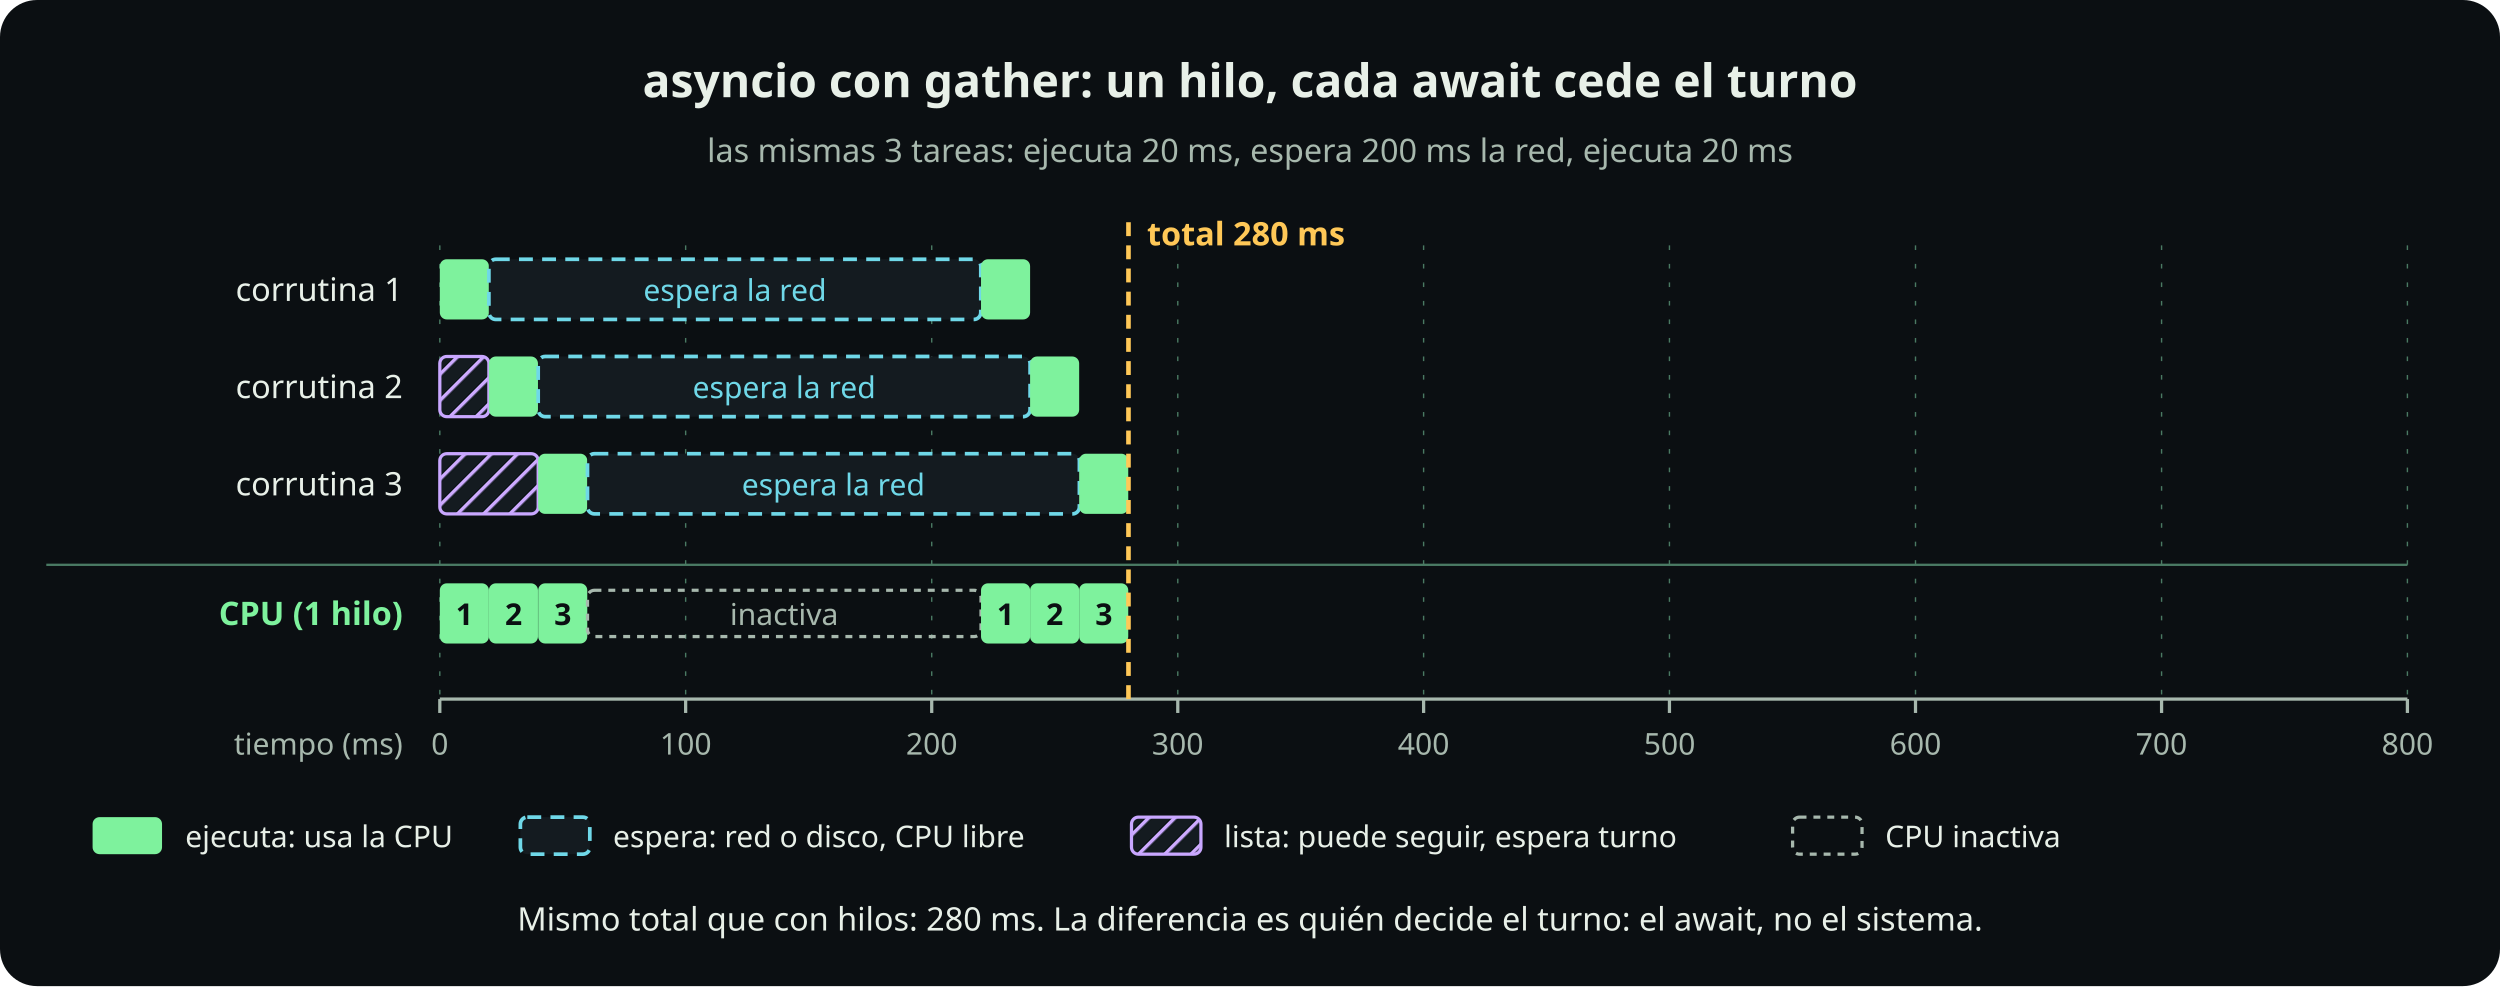
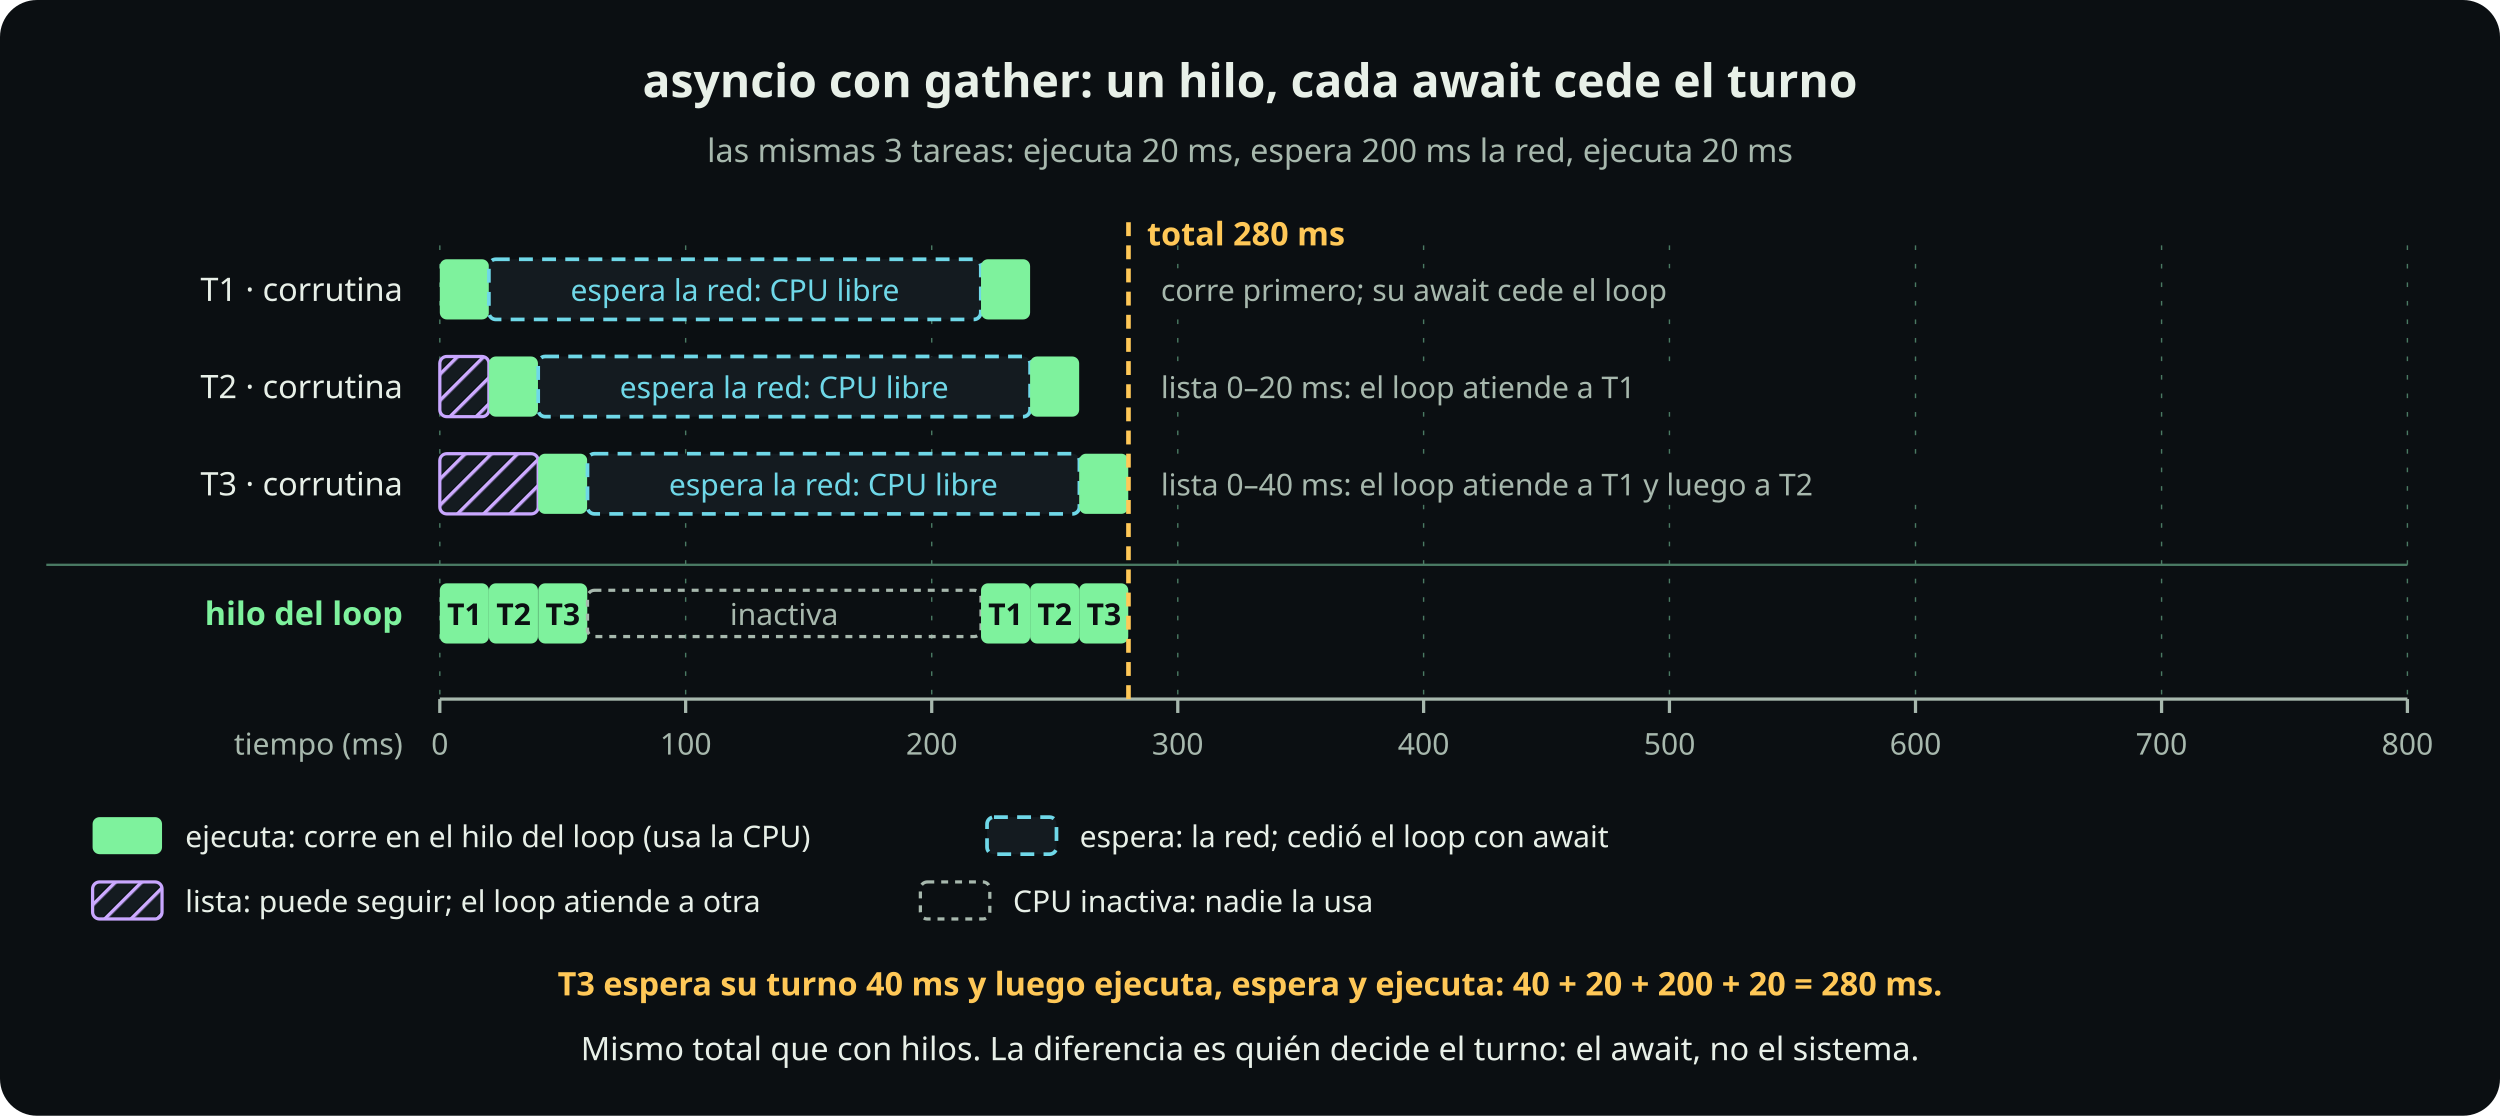
- <svg xmlns="http://www.w3.org/2000/svg" width="1080" height="426" viewBox="0 0 1080 426" role="img" aria-label="Diagrama de Gantt con eje de tiempo en milisegundos de 0 a 800. Las mismas tres tareas como corrutinas en un solo hilo, lanzadas juntas con gather. Cada corrutina ejecuta 20 ms hasta su await, cede el control y el loop arranca la siguiente, que estaba lista, en rayado; las tres esperas de 200 ms se solapan. La fila de CPU muestra tramos cortos intercalados. Total 280 ms, igual que con hilos y sin ningun hilo extra.">
-   <rect x="0" y="0" width="1080" height="426" rx="16" fill="#0b0f12" />
+ <svg xmlns="http://www.w3.org/2000/svg" width="1080" height="482" viewBox="0 0 1080 482" role="img" aria-label="Diagrama de Gantt con eje de tiempo en milisegundos de 0 a 800. Las mismas tres tareas, T1 a T3, como corrutinas en el hilo del loop, lanzadas juntas con gather. Cada corrutina ejecuta 20 ms hasta su await y cede el loop; T2 queda lista, en rayado, de 0 a 20 ms mientras el loop atiende a T1, y T3 de 0 a 40 ms. Las tres esperas de 200 ms se solapan. Total 280 ms, igual que con hilos y sin ningun hilo extra.">
+   <rect x="0" y="0" width="1080" height="482" rx="16" fill="#0b0f12" />
  <defs>
    <marker id="f4a7a63" viewBox="0 0 10 10" refX="9" refY="5" markerWidth="6" markerHeight="6" orient="auto-start-reverse">
      <path d="M 0 0 L 10 5 L 0 10 z" fill="#4a7a63" />
    </marker>
    <marker id="f7ef29d" viewBox="0 0 10 10" refX="9" refY="5" markerWidth="6" markerHeight="6" orient="auto-start-reverse">
      <path d="M 0 0 L 10 5 L 0 10 z" fill="#7ef29d" />
    </marker>
    <marker id="fffc857" viewBox="0 0 10 10" refX="9" refY="5" markerWidth="6" markerHeight="6" orient="auto-start-reverse">
      <path d="M 0 0 L 10 5 L 0 10 z" fill="#ffc857" />
    </marker>
    <marker id="f6fd8e8" viewBox="0 0 10 10" refX="9" refY="5" markerWidth="6" markerHeight="6" orient="auto-start-reverse">
      <path d="M 0 0 L 10 5 L 0 10 z" fill="#6fd8e8" />
    </marker>
    <marker id="fc9a7ff" viewBox="0 0 10 10" refX="9" refY="5" markerWidth="6" markerHeight="6" orient="auto-start-reverse">
      <path d="M 0 0 L 10 5 L 0 10 z" fill="#c9a7ff" />
    </marker>
    <marker id="fff8a7a" viewBox="0 0 10 10" refX="9" refY="5" markerWidth="6" markerHeight="6" orient="auto-start-reverse">
      <path d="M 0 0 L 10 5 L 0 10 z" fill="#ff8a7a" />
    </marker>
    <marker id="fa7b8ad" viewBox="0 0 10 10" refX="9" refY="5" markerWidth="6" markerHeight="6" orient="auto-start-reverse">
      <path d="M 0 0 L 10 5 L 0 10 z" fill="#a7b8ad" />
    </marker>
    <marker id="fe8f0e8" viewBox="0 0 10 10" refX="9" refY="5" markerWidth="6" markerHeight="6" orient="auto-start-reverse">
      <path d="M 0 0 L 10 5 L 0 10 z" fill="#e8f0e8" />
    </marker>
  </defs>
  <defs>
    <pattern id="rayado" width="8" height="8" patternUnits="userSpaceOnUse" patternTransform="rotate(45)">
      <rect x="0" y="0" width="8" height="8" fill="#141b20" />
      <line x1="0" y1="0" x2="0" y2="8" stroke="#c9a7ff" stroke-width="3" />
    </pattern>
  </defs>
  <text x="540.0" y="42" fill="#e8f0e8" font-family="system-ui, sans-serif" font-size="20" font-weight="600" text-anchor="middle">asyncio con gather: un hilo, cada await cede el turno</text>
  <text x="540.0" y="70" fill="#a7b8ad" font-family="system-ui, sans-serif" font-size="14" font-weight="normal" text-anchor="middle">las mismas 3 tareas: ejecuta 20 ms, espera 200 ms la red, ejecuta 20 ms</text>
  <line x1="190.0" y1="106.0" x2="190.0" y2="302.0" stroke="#4a7a63" stroke-width="0.6" stroke-dasharray="2 6" />
  <line x1="296.2" y1="106.0" x2="296.2" y2="302.0" stroke="#4a7a63" stroke-width="0.6" stroke-dasharray="2 6" />
  <line x1="402.5" y1="106.0" x2="402.5" y2="302.0" stroke="#4a7a63" stroke-width="0.6" stroke-dasharray="2 6" />
  <line x1="508.8" y1="106.0" x2="508.8" y2="302.0" stroke="#4a7a63" stroke-width="0.6" stroke-dasharray="2 6" />
  <line x1="615.0" y1="106.0" x2="615.0" y2="302.0" stroke="#4a7a63" stroke-width="0.6" stroke-dasharray="2 6" />
  <line x1="721.2" y1="106.0" x2="721.2" y2="302.0" stroke="#4a7a63" stroke-width="0.6" stroke-dasharray="2 6" />
  <line x1="827.5" y1="106.0" x2="827.5" y2="302.0" stroke="#4a7a63" stroke-width="0.6" stroke-dasharray="2 6" />
  <line x1="933.8" y1="106.0" x2="933.8" y2="302.0" stroke="#4a7a63" stroke-width="0.6" stroke-dasharray="2 6" />
  <line x1="1040.0" y1="106.0" x2="1040.0" y2="302.0" stroke="#4a7a63" stroke-width="0.6" stroke-dasharray="2 6" />
-   <text x="174" y="130.0" fill="#e8f0e8" font-family="system-ui, sans-serif" font-size="14" font-weight="normal" text-anchor="end">corrutina 1</text>
+   <text x="174" y="130.0" fill="#e8f0e8" font-family="system-ui, sans-serif" font-size="14" font-weight="normal" text-anchor="end">T1 · corrutina</text>
  <rect x="190.0" y="112.0" width="21.2" height="26" rx="3" fill="#7ef29d" stroke="none" stroke-width="0" />
  <rect x="211.2" y="112.0" width="212.5" height="26" rx="3" fill="#141b20" stroke="#6fd8e8" stroke-width="1.6" stroke-dasharray="6 4" />
-   <text x="317.5" y="130.0" fill="#6fd8e8" font-family="system-ui, sans-serif" font-size="13" font-weight="normal" text-anchor="middle">espera la red</text>
+   <text x="317.5" y="130.0" fill="#6fd8e8" font-family="system-ui, sans-serif" font-size="13" font-weight="normal" text-anchor="middle">espera la red: CPU libre</text>
  <rect x="423.8" y="112.0" width="21.2" height="26" rx="3" fill="#7ef29d" stroke="none" stroke-width="0" />
-   <text x="174" y="172.0" fill="#e8f0e8" font-family="system-ui, sans-serif" font-size="14" font-weight="normal" text-anchor="end">corrutina 2</text>
+   <rect x="497.5" y="116.0" width="270.1" height="18" rx="2" fill="#0b0f12" stroke="none" stroke-width="0" />
+   <text x="501.5" y="130.0" fill="#a7b8ad" font-family="system-ui, sans-serif" font-size="13" font-weight="normal" text-anchor="start">corre primero; su await cede el loop</text>
+   <text x="174" y="172.0" fill="#e8f0e8" font-family="system-ui, sans-serif" font-size="14" font-weight="normal" text-anchor="end">T2 · corrutina</text>
  <rect x="190.0" y="154.0" width="21.2" height="26" rx="3" fill="url(#rayado)" stroke="#c9a7ff" stroke-width="1.4" />
  <rect x="211.2" y="154.0" width="21.2" height="26" rx="3" fill="#7ef29d" stroke="none" stroke-width="0" />
  <rect x="232.5" y="154.0" width="212.5" height="26" rx="3" fill="#141b20" stroke="#6fd8e8" stroke-width="1.6" stroke-dasharray="6 4" />
-   <text x="338.75" y="172.0" fill="#6fd8e8" font-family="system-ui, sans-serif" font-size="13" font-weight="normal" text-anchor="middle">espera la red</text>
+   <text x="338.75" y="172.0" fill="#6fd8e8" font-family="system-ui, sans-serif" font-size="13" font-weight="normal" text-anchor="middle">espera la red: CPU libre</text>
  <rect x="445.0" y="154.0" width="21.2" height="26" rx="3" fill="#7ef29d" stroke="none" stroke-width="0" />
-   <text x="174" y="214.0" fill="#e8f0e8" font-family="system-ui, sans-serif" font-size="14" font-weight="normal" text-anchor="end">corrutina 3</text>
+   <rect x="497.5" y="158.0" width="262.8" height="18" rx="2" fill="#0b0f12" stroke="none" stroke-width="0" />
+   <text x="501.5" y="172.0" fill="#a7b8ad" font-family="system-ui, sans-serif" font-size="13" font-weight="normal" text-anchor="start">lista 0–20 ms: el loop atiende a T1</text>
+   <text x="174" y="214.0" fill="#e8f0e8" font-family="system-ui, sans-serif" font-size="14" font-weight="normal" text-anchor="end">T3 · corrutina</text>
  <rect x="190.0" y="196.0" width="42.5" height="26" rx="3" fill="url(#rayado)" stroke="#c9a7ff" stroke-width="1.4" />
  <rect x="232.5" y="196.0" width="21.2" height="26" rx="3" fill="#7ef29d" stroke="none" stroke-width="0" />
  <rect x="253.8" y="196.0" width="212.5" height="26" rx="3" fill="#141b20" stroke="#6fd8e8" stroke-width="1.6" stroke-dasharray="6 4" />
-   <text x="360.0" y="214.0" fill="#6fd8e8" font-family="system-ui, sans-serif" font-size="13" font-weight="normal" text-anchor="middle">espera la red</text>
+   <text x="360.0" y="214.0" fill="#6fd8e8" font-family="system-ui, sans-serif" font-size="13" font-weight="normal" text-anchor="middle">espera la red: CPU libre</text>
  <rect x="466.2" y="196.0" width="21.2" height="26" rx="3" fill="#7ef29d" stroke="none" stroke-width="0" />
+   <rect x="497.5" y="200.0" width="357.4" height="18" rx="2" fill="#0b0f12" stroke="none" stroke-width="0" />
+   <text x="501.5" y="214.0" fill="#a7b8ad" font-family="system-ui, sans-serif" font-size="13" font-weight="normal" text-anchor="start">lista 0–40 ms: el loop atiende a T1 y luego a T2</text>
  <line x1="20.0" y1="244.0" x2="1040.0" y2="244.0" stroke="#4a7a63" stroke-width="1" />
-   <text x="174" y="270.0" fill="#7ef29d" font-family="system-ui, sans-serif" font-size="14" font-weight="600" text-anchor="end">CPU (1 hilo)</text>
+   <text x="174" y="270.0" fill="#7ef29d" font-family="system-ui, sans-serif" font-size="14" font-weight="600" text-anchor="end">hilo del loop</text>
  <rect x="190.0" y="252.0" width="21.2" height="26" rx="3" fill="#7ef29d" stroke="none" stroke-width="0" />
-   <text x="200.625" y="270.0" fill="#0b0f12" font-family="system-ui, sans-serif" font-size="13" font-weight="600" text-anchor="middle">1</text>
+   <text x="200.625" y="270.0" fill="#0b0f12" font-family="system-ui, sans-serif" font-size="13" font-weight="600" text-anchor="middle">T1</text>
  <rect x="211.2" y="252.0" width="21.2" height="26" rx="3" fill="#7ef29d" stroke="none" stroke-width="0" />
-   <text x="221.875" y="270.0" fill="#0b0f12" font-family="system-ui, sans-serif" font-size="13" font-weight="600" text-anchor="middle">2</text>
+   <text x="221.875" y="270.0" fill="#0b0f12" font-family="system-ui, sans-serif" font-size="13" font-weight="600" text-anchor="middle">T2</text>
  <rect x="232.5" y="252.0" width="21.2" height="26" rx="3" fill="#7ef29d" stroke="none" stroke-width="0" />
-   <text x="243.125" y="270.0" fill="#0b0f12" font-family="system-ui, sans-serif" font-size="13" font-weight="600" text-anchor="middle">3</text>
+   <text x="243.125" y="270.0" fill="#0b0f12" font-family="system-ui, sans-serif" font-size="13" font-weight="600" text-anchor="middle">T3</text>
  <rect x="253.8" y="255.0" width="170.0" height="20" rx="3" fill="none" stroke="#a7b8ad" stroke-width="1.4" stroke-dasharray="3 3" />
  <text x="338.75" y="270.0" fill="#a7b8ad" font-family="system-ui, sans-serif" font-size="13" font-weight="normal" text-anchor="middle">inactiva</text>
  <rect x="423.8" y="252.0" width="21.2" height="26" rx="3" fill="#7ef29d" stroke="none" stroke-width="0" />
-   <text x="434.375" y="270.0" fill="#0b0f12" font-family="system-ui, sans-serif" font-size="13" font-weight="600" text-anchor="middle">1</text>
+   <text x="434.375" y="270.0" fill="#0b0f12" font-family="system-ui, sans-serif" font-size="13" font-weight="600" text-anchor="middle">T1</text>
  <rect x="445.0" y="252.0" width="21.2" height="26" rx="3" fill="#7ef29d" stroke="none" stroke-width="0" />
-   <text x="455.625" y="270.0" fill="#0b0f12" font-family="system-ui, sans-serif" font-size="13" font-weight="600" text-anchor="middle">2</text>
+   <text x="455.625" y="270.0" fill="#0b0f12" font-family="system-ui, sans-serif" font-size="13" font-weight="600" text-anchor="middle">T2</text>
  <rect x="466.2" y="252.0" width="21.2" height="26" rx="3" fill="#7ef29d" stroke="none" stroke-width="0" />
-   <text x="476.875" y="270.0" fill="#0b0f12" font-family="system-ui, sans-serif" font-size="13" font-weight="600" text-anchor="middle">3</text>
+   <text x="476.875" y="270.0" fill="#0b0f12" font-family="system-ui, sans-serif" font-size="13" font-weight="600" text-anchor="middle">T3</text>
  <line x1="190.0" y1="302.0" x2="1040.0" y2="302.0" stroke="#a7b8ad" stroke-width="1.4" />
  <line x1="190.0" y1="302.0" x2="190.0" y2="308.0" stroke="#a7b8ad" stroke-width="1.4" />
  <text x="190.0" y="326" fill="#a7b8ad" font-family="system-ui, sans-serif" font-size="13" font-weight="normal" text-anchor="middle">0</text>
  <line x1="296.2" y1="302.0" x2="296.2" y2="308.0" stroke="#a7b8ad" stroke-width="1.4" />
  <text x="296.25" y="326" fill="#a7b8ad" font-family="system-ui, sans-serif" font-size="13" font-weight="normal" text-anchor="middle">100</text>
  <line x1="402.5" y1="302.0" x2="402.5" y2="308.0" stroke="#a7b8ad" stroke-width="1.4" />
  <text x="402.5" y="326" fill="#a7b8ad" font-family="system-ui, sans-serif" font-size="13" font-weight="normal" text-anchor="middle">200</text>
  <line x1="508.8" y1="302.0" x2="508.8" y2="308.0" stroke="#a7b8ad" stroke-width="1.4" />
  <text x="508.75" y="326" fill="#a7b8ad" font-family="system-ui, sans-serif" font-size="13" font-weight="normal" text-anchor="middle">300</text>
  <line x1="615.0" y1="302.0" x2="615.0" y2="308.0" stroke="#a7b8ad" stroke-width="1.4" />
  <text x="615.0" y="326" fill="#a7b8ad" font-family="system-ui, sans-serif" font-size="13" font-weight="normal" text-anchor="middle">400</text>
  <line x1="721.2" y1="302.0" x2="721.2" y2="308.0" stroke="#a7b8ad" stroke-width="1.4" />
  <text x="721.25" y="326" fill="#a7b8ad" font-family="system-ui, sans-serif" font-size="13" font-weight="normal" text-anchor="middle">500</text>
  <line x1="827.5" y1="302.0" x2="827.5" y2="308.0" stroke="#a7b8ad" stroke-width="1.4" />
  <text x="827.5" y="326" fill="#a7b8ad" font-family="system-ui, sans-serif" font-size="13" font-weight="normal" text-anchor="middle">600</text>
  <line x1="933.8" y1="302.0" x2="933.8" y2="308.0" stroke="#a7b8ad" stroke-width="1.4" />
  <text x="933.75" y="326" fill="#a7b8ad" font-family="system-ui, sans-serif" font-size="13" font-weight="normal" text-anchor="middle">700</text>
  <line x1="1040.0" y1="302.0" x2="1040.0" y2="308.0" stroke="#a7b8ad" stroke-width="1.4" />
  <text x="1040.0" y="326" fill="#a7b8ad" font-family="system-ui, sans-serif" font-size="13" font-weight="normal" text-anchor="middle">800</text>
  <text x="174" y="326" fill="#a7b8ad" font-family="system-ui, sans-serif" font-size="13" font-weight="normal" text-anchor="end">tiempo (ms)</text>
  <line x1="487.5" y1="96.0" x2="487.5" y2="302.0" stroke="#ffc857" stroke-width="2" stroke-dasharray="6 4" />
  <text x="495.5" y="106" fill="#ffc857" font-family="system-ui, sans-serif" font-size="14" font-weight="600" text-anchor="start">total 280 ms</text>
  <rect x="40.0" y="353.0" width="30.0" height="16" rx="3" fill="#7ef29d" stroke="none" stroke-width="0" />
-   <text x="80" y="366" fill="#e8f0e8" font-family="system-ui, sans-serif" font-size="13" font-weight="normal" text-anchor="start">ejecuta: usa la CPU</text>
-   <rect x="224.8" y="353.0" width="30.0" height="16" rx="3" fill="#141b20" stroke="#6fd8e8" stroke-width="1.6" stroke-dasharray="6 4" />
-   <text x="264.8" y="366" fill="#e8f0e8" font-family="system-ui, sans-serif" font-size="13" font-weight="normal" text-anchor="start">espera: red o disco, CPU libre</text>
-   <rect x="488.8" y="353.0" width="30.0" height="16" rx="3" fill="url(#rayado)" stroke="#c9a7ff" stroke-width="1.4" />
-   <text x="528.8" y="366" fill="#e8f0e8" font-family="system-ui, sans-serif" font-size="13" font-weight="normal" text-anchor="start">lista: puede seguir, espera turno</text>
-   <rect x="774.4" y="353.0" width="30.0" height="16" rx="3" fill="none" stroke="#a7b8ad" stroke-width="1.4" stroke-dasharray="3 3" />
-   <text x="814.4" y="366" fill="#e8f0e8" font-family="system-ui, sans-serif" font-size="13" font-weight="normal" text-anchor="start">CPU inactiva</text>
-   <text x="540.0" y="402" fill="#e8f0e8" font-family="system-ui, sans-serif" font-size="14" font-weight="normal" text-anchor="middle">Mismo total que con hilos: 280 ms. La diferencia es quién decide el turno: el await, no el sistema.</text>
+   <text x="80" y="366" fill="#e8f0e8" font-family="system-ui, sans-serif" font-size="13" font-weight="normal" text-anchor="start">ejecuta: corre en el hilo del loop (usa la CPU)</text>
+   <rect x="426.4" y="353.0" width="30.0" height="16" rx="3" fill="#141b20" stroke="#6fd8e8" stroke-width="1.6" stroke-dasharray="6 4" />
+   <text x="466.4" y="366" fill="#e8f0e8" font-family="system-ui, sans-serif" font-size="13" font-weight="normal" text-anchor="start">espera: la red; cedió el loop con await</text>
+   <rect x="40.0" y="381.0" width="30.0" height="16" rx="3" fill="url(#rayado)" stroke="#c9a7ff" stroke-width="1.4" />
+   <text x="80" y="394" fill="#e8f0e8" font-family="system-ui, sans-serif" font-size="13" font-weight="normal" text-anchor="start">lista: puede seguir; el loop atiende a otra</text>
+   <rect x="397.6" y="381.0" width="30.0" height="16" rx="3" fill="none" stroke="#a7b8ad" stroke-width="1.4" stroke-dasharray="3 3" />
+   <text x="437.6" y="394" fill="#e8f0e8" font-family="system-ui, sans-serif" font-size="13" font-weight="normal" text-anchor="start">CPU inactiva: nadie la usa</text>
+   <text x="540.0" y="430" fill="#ffc857" font-family="system-ui, sans-serif" font-size="14" font-weight="600" text-anchor="middle">T3 espera su turno 40 ms y luego ejecuta, espera y ejecuta: 40 + 20 + 200 + 20 = 280 ms.</text>
+   <text x="540.0" y="458" fill="#e8f0e8" font-family="system-ui, sans-serif" font-size="14" font-weight="normal" text-anchor="middle">Mismo total que con hilos. La diferencia es quién decide el turno: el await, no el sistema.</text>
</svg>
